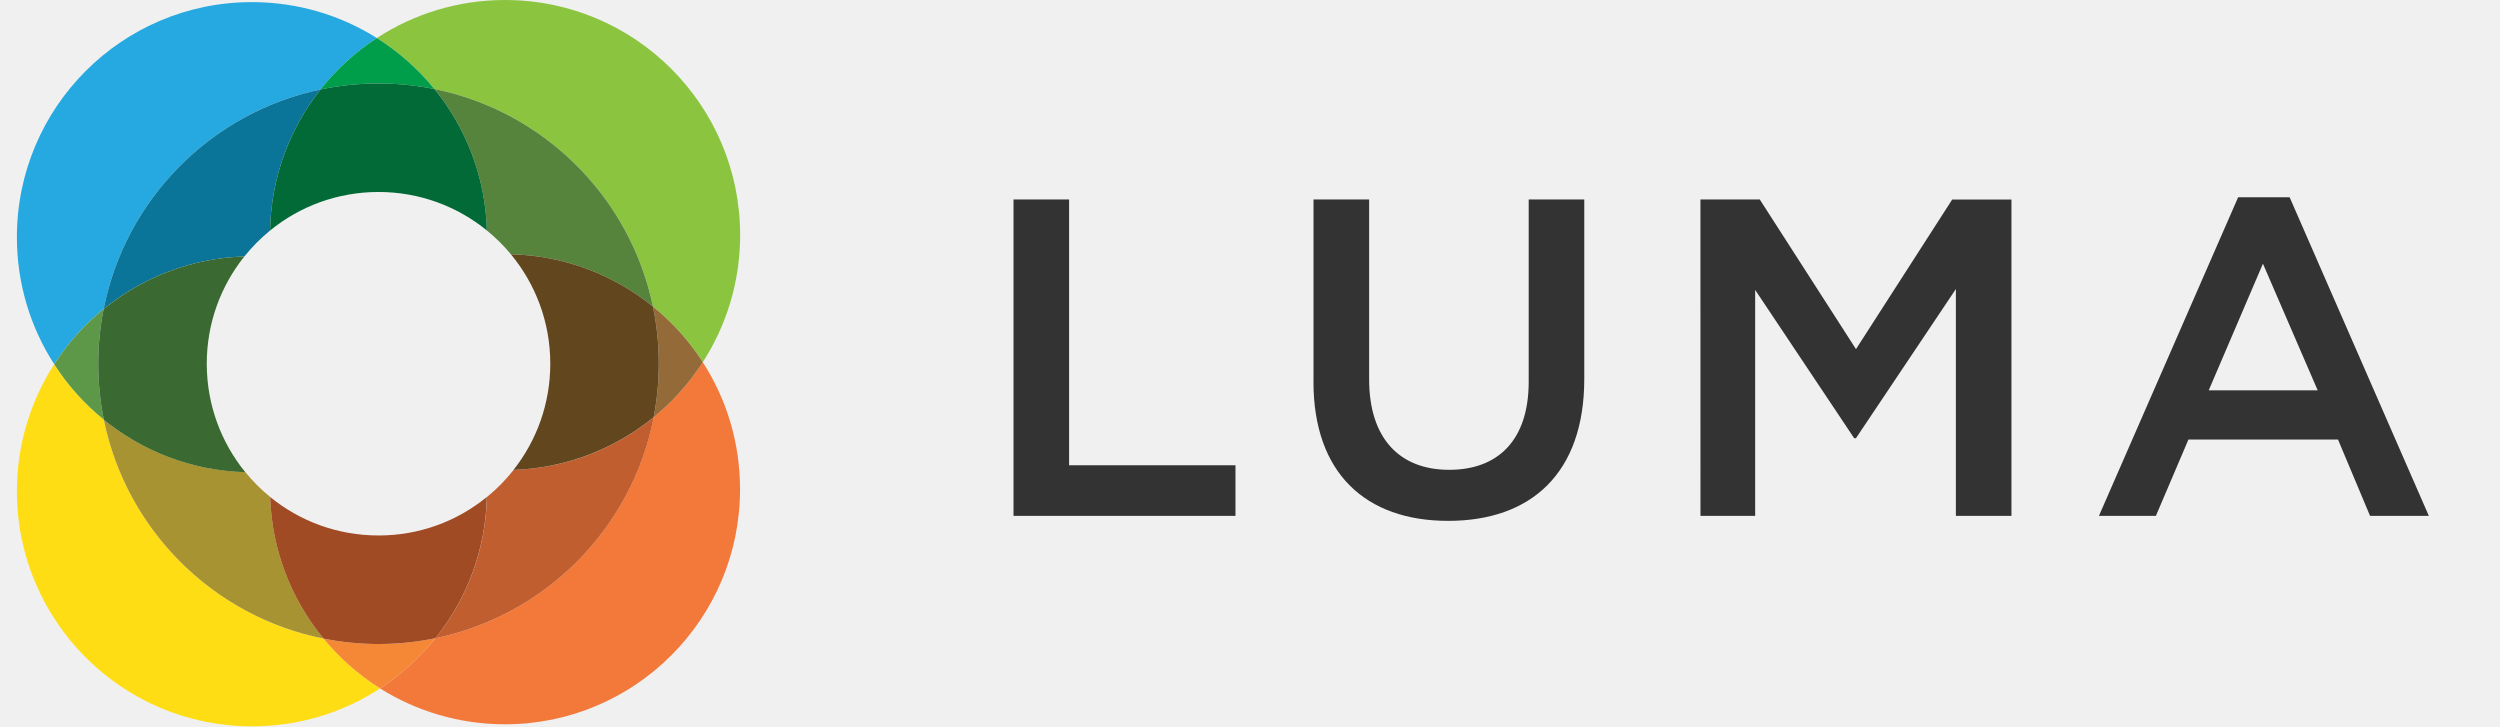
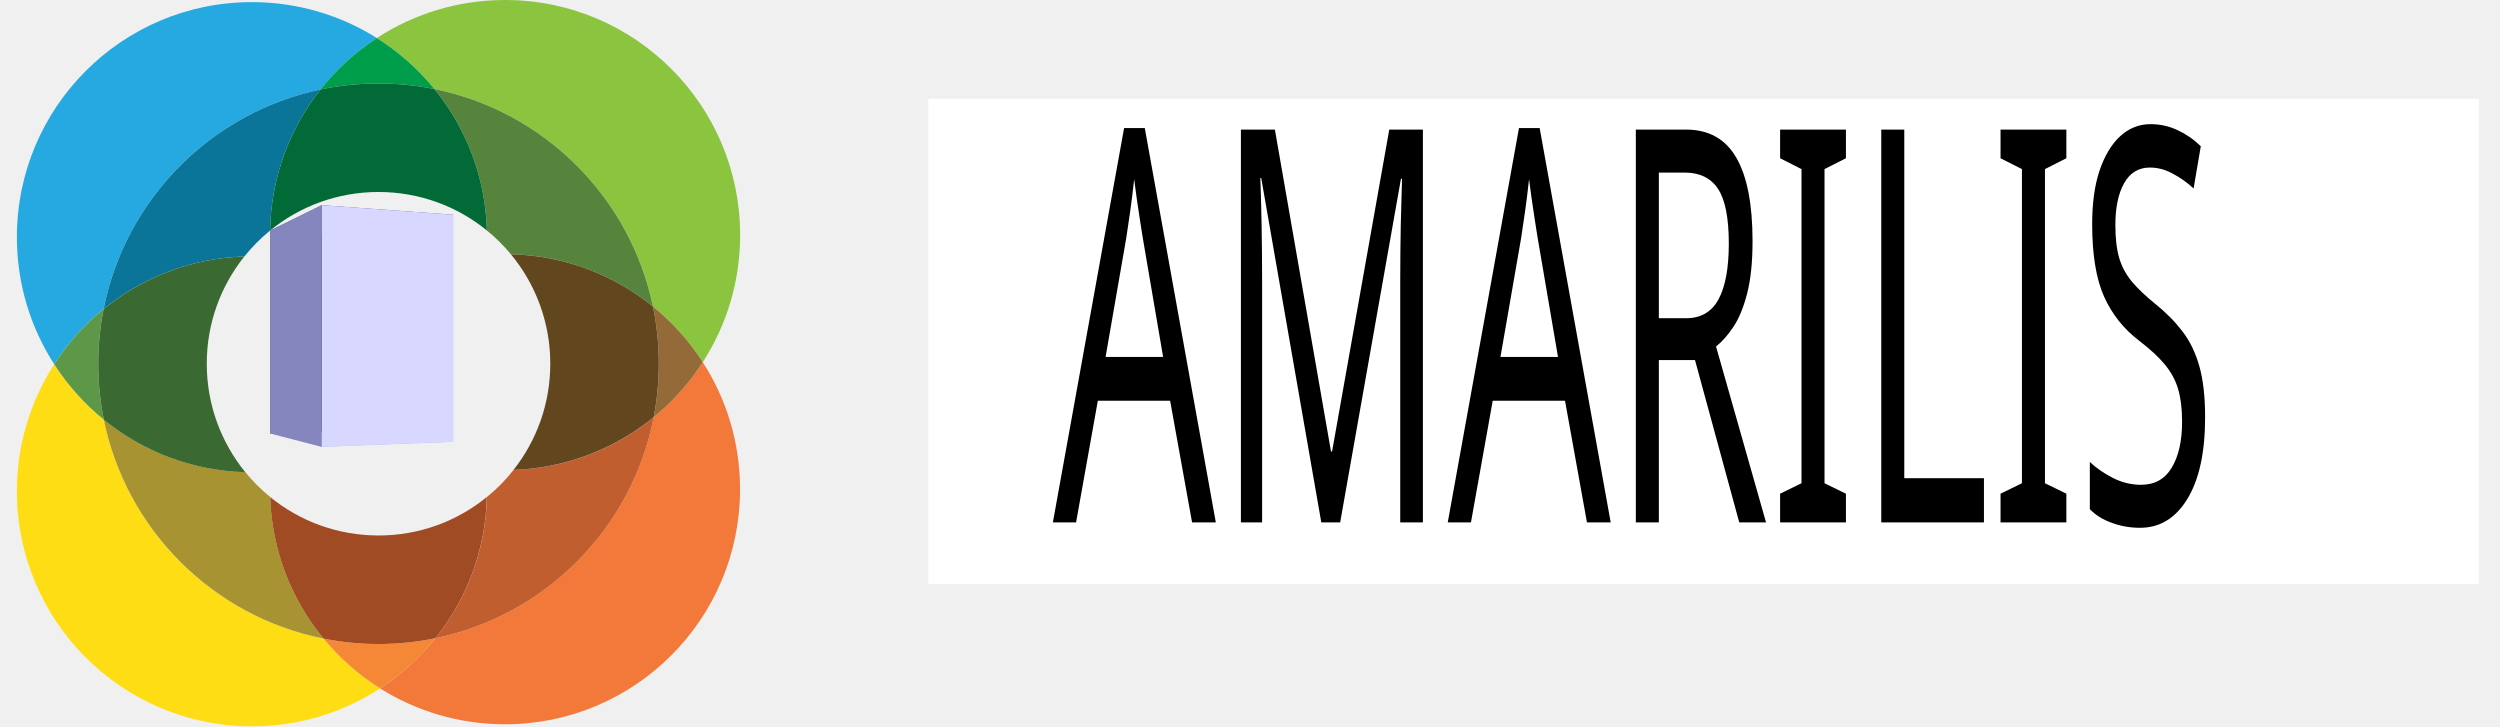
- <svg xmlns="http://www.w3.org/2000/svg" width="148" height="43" viewBox="1 2 148 43" enable-background="new 1 2 148 43">
-   <path d="M7.134 20.294C8.42 13.794 13.5 8.66 19.974 7.298c.94-1.187 2.067-2.218 3.335-3.046-2.145-1.348-4.68-2.127-7.4-2.127C8.23 2.125 2 8.355 2 16.04c0 2.772.812 5.356 2.21 7.523.795-1.24 1.785-2.343 2.924-3.27z" fill="#26A9E0" />
-   <path d="M26.72 7.272c6.48 1.314 11.59 6.403 12.933 12.872 1.15.935 2.15 2.045 2.954 3.294 1.397-2.168 2.21-4.75 2.21-7.523C44.817 8.23 38.587 2 30.9 2c-2.8 0-5.407.828-7.59 2.25 1.296.816 2.45 1.84 3.41 3.022z" fill="#8BC53F" />
-   <path d="M19.976 7.298c1.108-.233 2.255-.356 3.433-.356 1.13 0 2.24.114 3.31.33-.96-1.182-2.116-2.205-3.41-3.02-1.27.828-2.4 1.86-3.337 3.046z" fill="#009E4B" />
-   <path d="M20.155 39.804C13.622 38.506 8.47 33.37 7.148 26.844c-1.145-.93-2.14-2.036-2.94-3.28C2.813 25.734 2 28.314 2 31.087 2 38.77 8.23 45 15.916 45c2.8 0 5.407-.823 7.59-2.246-1.27-.8-2.402-1.796-3.35-2.95z" fill="#FFDD15" />
-   <path d="M7.148 26.845c-.217-1.07-.33-2.18-.33-3.312 0-1.107.108-2.192.317-3.24-1.14.928-2.13 2.03-2.925 3.27.798 1.245 1.792 2.352 2.938 3.282z" fill="#5D9849" />
-   <path d="M42.607 23.44c-.794 1.232-1.78 2.334-2.912 3.26-1.266 6.552-6.39 11.732-12.916 13.08-.928 1.155-2.035 2.16-3.278 2.974 2.14 1.344 4.677 2.124 7.395 2.124 7.685 0 13.915-6.23 13.915-13.914 0-2.774-.81-5.358-2.21-7.525z" fill="#F3793B" />
-   <path d="M39.653 20.145c.227 1.094.347 2.227.347 3.388 0 1.083-.104 2.138-.304 3.167 1.133-.925 2.118-2.027 2.912-3.26-.804-1.25-1.804-2.36-2.955-3.295z" fill="#946A38" />
-   <path d="M26.78 39.78c-1.088.228-2.217.346-3.372.346-1.113 0-2.2-.11-3.253-.322.95 1.156 2.08 2.15 3.35 2.95 1.244-.813 2.35-1.818 3.275-2.973z" fill="#F58836" />
-   <path d="M16.988 15.647c.06-3.15 1.167-6.044 2.987-8.35C13.5 8.66 8.42 13.794 7.135 20.295c2.286-1.864 5.176-3.013 8.332-3.113.453-.564.962-1.077 1.52-1.533z" fill="#0A7599" />
-   <path d="M31.245 17.052c3.183.078 6.102 1.225 8.408 3.093C38.31 13.675 33.2 8.585 26.72 7.272c1.866 2.297 3.016 5.202 3.103 8.373.52.42.995.893 1.422 1.407z" fill="#57843C" />
-   <path d="M23.408 13.365c2.433 0 4.666.853 6.416 2.28-.087-3.17-1.236-6.074-3.104-8.373-1.07-.217-2.178-.33-3.312-.33-1.176 0-2.325.122-3.433.355-1.82 2.305-2.927 5.2-2.987 8.35 1.753-1.43 3.987-2.282 6.42-2.282z" fill="#016A37" />
-   <path d="M15.52 29.948c-3.168-.088-6.074-1.236-8.372-3.104 1.322 6.524 6.474 11.66 13.008 12.96-1.89-2.295-3.058-5.202-3.16-8.382-.543-.44-1.036-.935-1.475-1.474z" fill="#A89332" />
-   <path d="M13.24 23.533c0-2.403.834-4.612 2.228-6.352-3.156.1-6.046 1.25-8.333 3.117-.208 1.047-.318 2.13-.318 3.24 0 1.132.114 2.24.33 3.31 2.3 1.868 5.204 3.017 8.374 3.105-1.423-1.75-2.28-3.98-2.28-6.416z" fill="#3A6932" />
-   <path d="M29.827 31.42c-.075 3.16-1.2 6.06-3.046 8.36 6.53-1.348 11.65-6.528 12.92-13.08-2.276 1.857-5.15 3.012-8.295 3.118-.464.59-.992 1.128-1.573 1.6z" fill="#C05E2F" />
-   <path d="M39.653 20.145c-2.307-1.867-5.225-3.015-8.408-3.093 1.457 1.76 2.332 4.02 2.332 6.48 0 2.374-.814 4.56-2.177 6.287 3.143-.11 6.02-1.265 8.296-3.12.2-1.03.304-2.087.304-3.17 0-1.16-.12-2.294-.347-3.388z" fill="#62461E" />
-   <path d="M23.408 33.7c-2.432 0-4.664-.85-6.415-2.277.103 3.18 1.272 6.087 3.16 8.38 1.053.213 2.14.323 3.254.323 1.155 0 2.284-.118 3.372-.345 1.842-2.3 2.97-5.2 3.042-8.36-1.75 1.43-3.983 2.28-6.417 2.28z" fill="#A14B24" />
-   <path d="M61 13.81h3.29v15.734h9.85v2.995H61V13.81zm17.76 10.785V13.81h3.293v10.65c0 3.48 1.792 5.353 4.736 5.353 2.912 0 4.71-1.768 4.71-5.218V13.81h3.29v10.623c0 5.594-3.16 8.402-8.057 8.402-4.872 0-7.975-2.81-7.975-8.24zm22.912-10.785h3.507l5.695 8.858 5.697-8.857h3.507v18.73h-3.29V19.11l-5.914 8.83h-.108l-5.86-8.777V32.54h-3.238l-.002-18.73zm31.824-.133h3.05l8.242 18.864h-3.48l-1.898-4.52h-8.855l-1.927 4.52h-3.372l8.24-18.86zm4.71 11.427l-3.24-7.493-3.21 7.497h6.45z" fill="#333" />
+ <svg xmlns="http://www.w3.org/2000/svg" width="148" height="43" viewBox="1 2 148 43" enable-background="new 1 2 148 43" version="1.1" id="svg36">
+   <defs id="defs40">
+     </defs>
+   <path d="M7.134 20.294C8.42 13.794 13.5 8.66 19.974 7.298c.94-1.187 2.067-2.218 3.335-3.046-2.145-1.348-4.68-2.127-7.4-2.127C8.23 2.125 2 8.355 2 16.04c0 2.772.812 5.356 2.21 7.523.795-1.24 1.785-2.343 2.924-3.27z" fill="#26A9E0" id="path2" />
+   <path d="M26.72 7.272c6.48 1.314 11.59 6.403 12.933 12.872 1.15.935 2.15 2.045 2.954 3.294 1.397-2.168 2.21-4.75 2.21-7.523C44.817 8.23 38.587 2 30.9 2c-2.8 0-5.407.828-7.59 2.25 1.296.816 2.45 1.84 3.41 3.022z" fill="#8BC53F" id="path4" />
+   <path d="M19.976 7.298c1.108-.233 2.255-.356 3.433-.356 1.13 0 2.24.114 3.31.33-.96-1.182-2.116-2.205-3.41-3.02-1.27.828-2.4 1.86-3.337 3.046z" fill="#009E4B" id="path6" />
+   <path d="M20.155 39.804C13.622 38.506 8.47 33.37 7.148 26.844c-1.145-.93-2.14-2.036-2.94-3.28C2.813 25.734 2 28.314 2 31.087 2 38.77 8.23 45 15.916 45c2.8 0 5.407-.823 7.59-2.246-1.27-.8-2.402-1.796-3.35-2.95z" fill="#FFDD15" id="path8" />
+   <path d="M7.148 26.845c-.217-1.07-.33-2.18-.33-3.312 0-1.107.108-2.192.317-3.24-1.14.928-2.13 2.03-2.925 3.27.798 1.245 1.792 2.352 2.938 3.282z" fill="#5D9849" id="path10" />
+   <path d="M42.607 23.44c-.794 1.232-1.78 2.334-2.912 3.26-1.266 6.552-6.39 11.732-12.916 13.08-.928 1.155-2.035 2.16-3.278 2.974 2.14 1.344 4.677 2.124 7.395 2.124 7.685 0 13.915-6.23 13.915-13.914 0-2.774-.81-5.358-2.21-7.525z" fill="#F3793B" id="path12" />
+   <path d="M39.653 20.145c.227 1.094.347 2.227.347 3.388 0 1.083-.104 2.138-.304 3.167 1.133-.925 2.118-2.027 2.912-3.26-.804-1.25-1.804-2.36-2.955-3.295z" fill="#946A38" id="path14" />
+   <path d="M26.78 39.78c-1.088.228-2.217.346-3.372.346-1.113 0-2.2-.11-3.253-.322.95 1.156 2.08 2.15 3.35 2.95 1.244-.813 2.35-1.818 3.275-2.973z" fill="#F58836" id="path16" />
+   <path d="M16.988 15.647c.06-3.15 1.167-6.044 2.987-8.35C13.5 8.66 8.42 13.794 7.135 20.295c2.286-1.864 5.176-3.013 8.332-3.113.453-.564.962-1.077 1.52-1.533z" fill="#0A7599" id="path18" />
+   <path d="M31.245 17.052c3.183.078 6.102 1.225 8.408 3.093C38.31 13.675 33.2 8.585 26.72 7.272c1.866 2.297 3.016 5.202 3.103 8.373.52.42.995.893 1.422 1.407z" fill="#57843C" id="path20" />
+   <path d="M23.408 13.365c2.433 0 4.666.853 6.416 2.28-.087-3.17-1.236-6.074-3.104-8.373-1.07-.217-2.178-.33-3.312-.33-1.176 0-2.325.122-3.433.355-1.82 2.305-2.927 5.2-2.987 8.35 1.753-1.43 3.987-2.282 6.42-2.282z" fill="#016A37" id="path22" />
+   <path d="M15.52 29.948c-3.168-.088-6.074-1.236-8.372-3.104 1.322 6.524 6.474 11.66 13.008 12.96-1.89-2.295-3.058-5.202-3.16-8.382-.543-.44-1.036-.935-1.475-1.474z" fill="#A89332" id="path24" />
+   <path d="M13.24 23.533c0-2.403.834-4.612 2.228-6.352-3.156.1-6.046 1.25-8.333 3.117-.208 1.047-.318 2.13-.318 3.24 0 1.132.114 2.24.33 3.31 2.3 1.868 5.204 3.017 8.374 3.105-1.423-1.75-2.28-3.98-2.28-6.416z" fill="#3A6932" id="path26" />
+   <path d="M29.827 31.42c-.075 3.16-1.2 6.06-3.046 8.36 6.53-1.348 11.65-6.528 12.92-13.08-2.276 1.857-5.15 3.012-8.295 3.118-.464.59-.992 1.128-1.573 1.6z" fill="#C05E2F" id="path28" />
+   <path d="M39.653 20.145c-2.307-1.867-5.225-3.015-8.408-3.093 1.457 1.76 2.332 4.02 2.332 6.48 0 2.374-.814 4.56-2.177 6.287 3.143-.11 6.02-1.265 8.296-3.12.2-1.03.304-2.087.304-3.17 0-1.16-.12-2.294-.347-3.388z" fill="#62461E" id="path30" />
+   <path d="M23.408 33.7c-2.432 0-4.664-.85-6.415-2.277.103 3.18 1.272 6.087 3.16 8.38 1.053.213 2.14.323 3.254.323 1.155 0 2.284-.118 3.372-.345 1.842-2.3 2.97-5.2 3.042-8.36-1.75 1.43-3.983 2.28-6.417 2.28z" fill="#A14B24" id="path32" />
+   <path d="M61 13.81h3.29v15.734h9.85v2.995H61V13.81zm17.76 10.785V13.81h3.293v10.65c0 3.48 1.792 5.353 4.736 5.353 2.912 0 4.71-1.768 4.71-5.218V13.81h3.29v10.623c0 5.594-3.16 8.402-8.057 8.402-4.872 0-7.975-2.81-7.975-8.24zm22.912-10.785h3.507l5.695 8.858 5.697-8.857h3.507v18.73h-3.29V19.11l-5.914 8.83h-.108l-5.86-8.777V32.54h-3.238l-.002-18.73zm31.824-.133h3.05l8.242 18.864h-3.48l-1.898-4.52h-8.855l-1.927 4.52h-3.372l8.24-18.86zm4.71 11.427l-3.24-7.493-3.21 7.497h6.45z" fill="#333" id="path34" />
+   <g id="g46">
+     <path id="path48" style="fill:#353564;fill-rule:evenodd;stroke:none;stroke-linejoin:round" d="m 16.987,15.649 v 12.007 l 6.765,-0.213 V 16.051 Z" points="16.987,27.656 23.752,27.443 23.752,16.051 16.987,15.649 " />
+     <path id="path56" style="fill:#afafde;fill-rule:evenodd;stroke:none;stroke-linejoin:round" d="m 16.987,27.656 3.059,0.795 7.796,-0.299 -4.091,-0.709 z" points="20.046,28.451 27.842,28.152 23.752,27.443 16.987,27.656 " />
+     <path id="path58" style="fill:#e9e9ff;fill-rule:evenodd;stroke:none;stroke-linejoin:round" d="m 23.752,16.051 4.091,-1.339 v 13.44 l -4.091,-0.709 z" points="27.842,14.712 27.842,28.152 23.752,27.443 23.752,16.051 " />
+     <path id="path50" style="fill:#4d4d9f;fill-rule:evenodd;stroke:none;stroke-linejoin:round" d="m 16.987,15.649 3.059,-1.502 7.796,0.565 -4.091,1.339 z" points="20.046,14.147 27.842,14.712 23.752,16.051 16.987,15.649 " />
+     <path id="path54" style="fill:#d7d7ff;fill-rule:evenodd;stroke:none;stroke-linejoin:round" d="m 20.046,14.147 v 14.305 l 7.796,-0.299 V 14.712 Z" points="20.046,28.451 27.842,28.152 27.842,14.712 20.046,14.147 " />
+     <path id="path52" style="fill:#8686bf;fill-rule:evenodd;stroke:none;stroke-linejoin:round" d="m 16.987,15.649 3.059,-1.502 V 28.451 L 16.987,27.656 Z" points="20.046,14.147 20.046,28.451 16.987,27.656 16.987,15.649 " />
+   </g>
+   <rect id="rect35" width="91.797" height="28.726" x="55.954" y="7.844" style="fill:#ffffff" />
+   <text xml:space="preserve" style="font-style:normal;font-weight:normal;font-size:22.192px;line-height:1.25;font-family:sans-serif;letter-spacing:0px;word-spacing:0px;fill:#000000;fill-opacity:1;stroke:none;stroke-width:0.555" x="92.944" y="22.436" id="text39" transform="scale(0.6813735,1.467624)">
+     <tspan id="tspan37" x="92.944" y="22.436" style="stroke-width:0.555">AMARILIS</tspan>
+   </text>
</svg>
